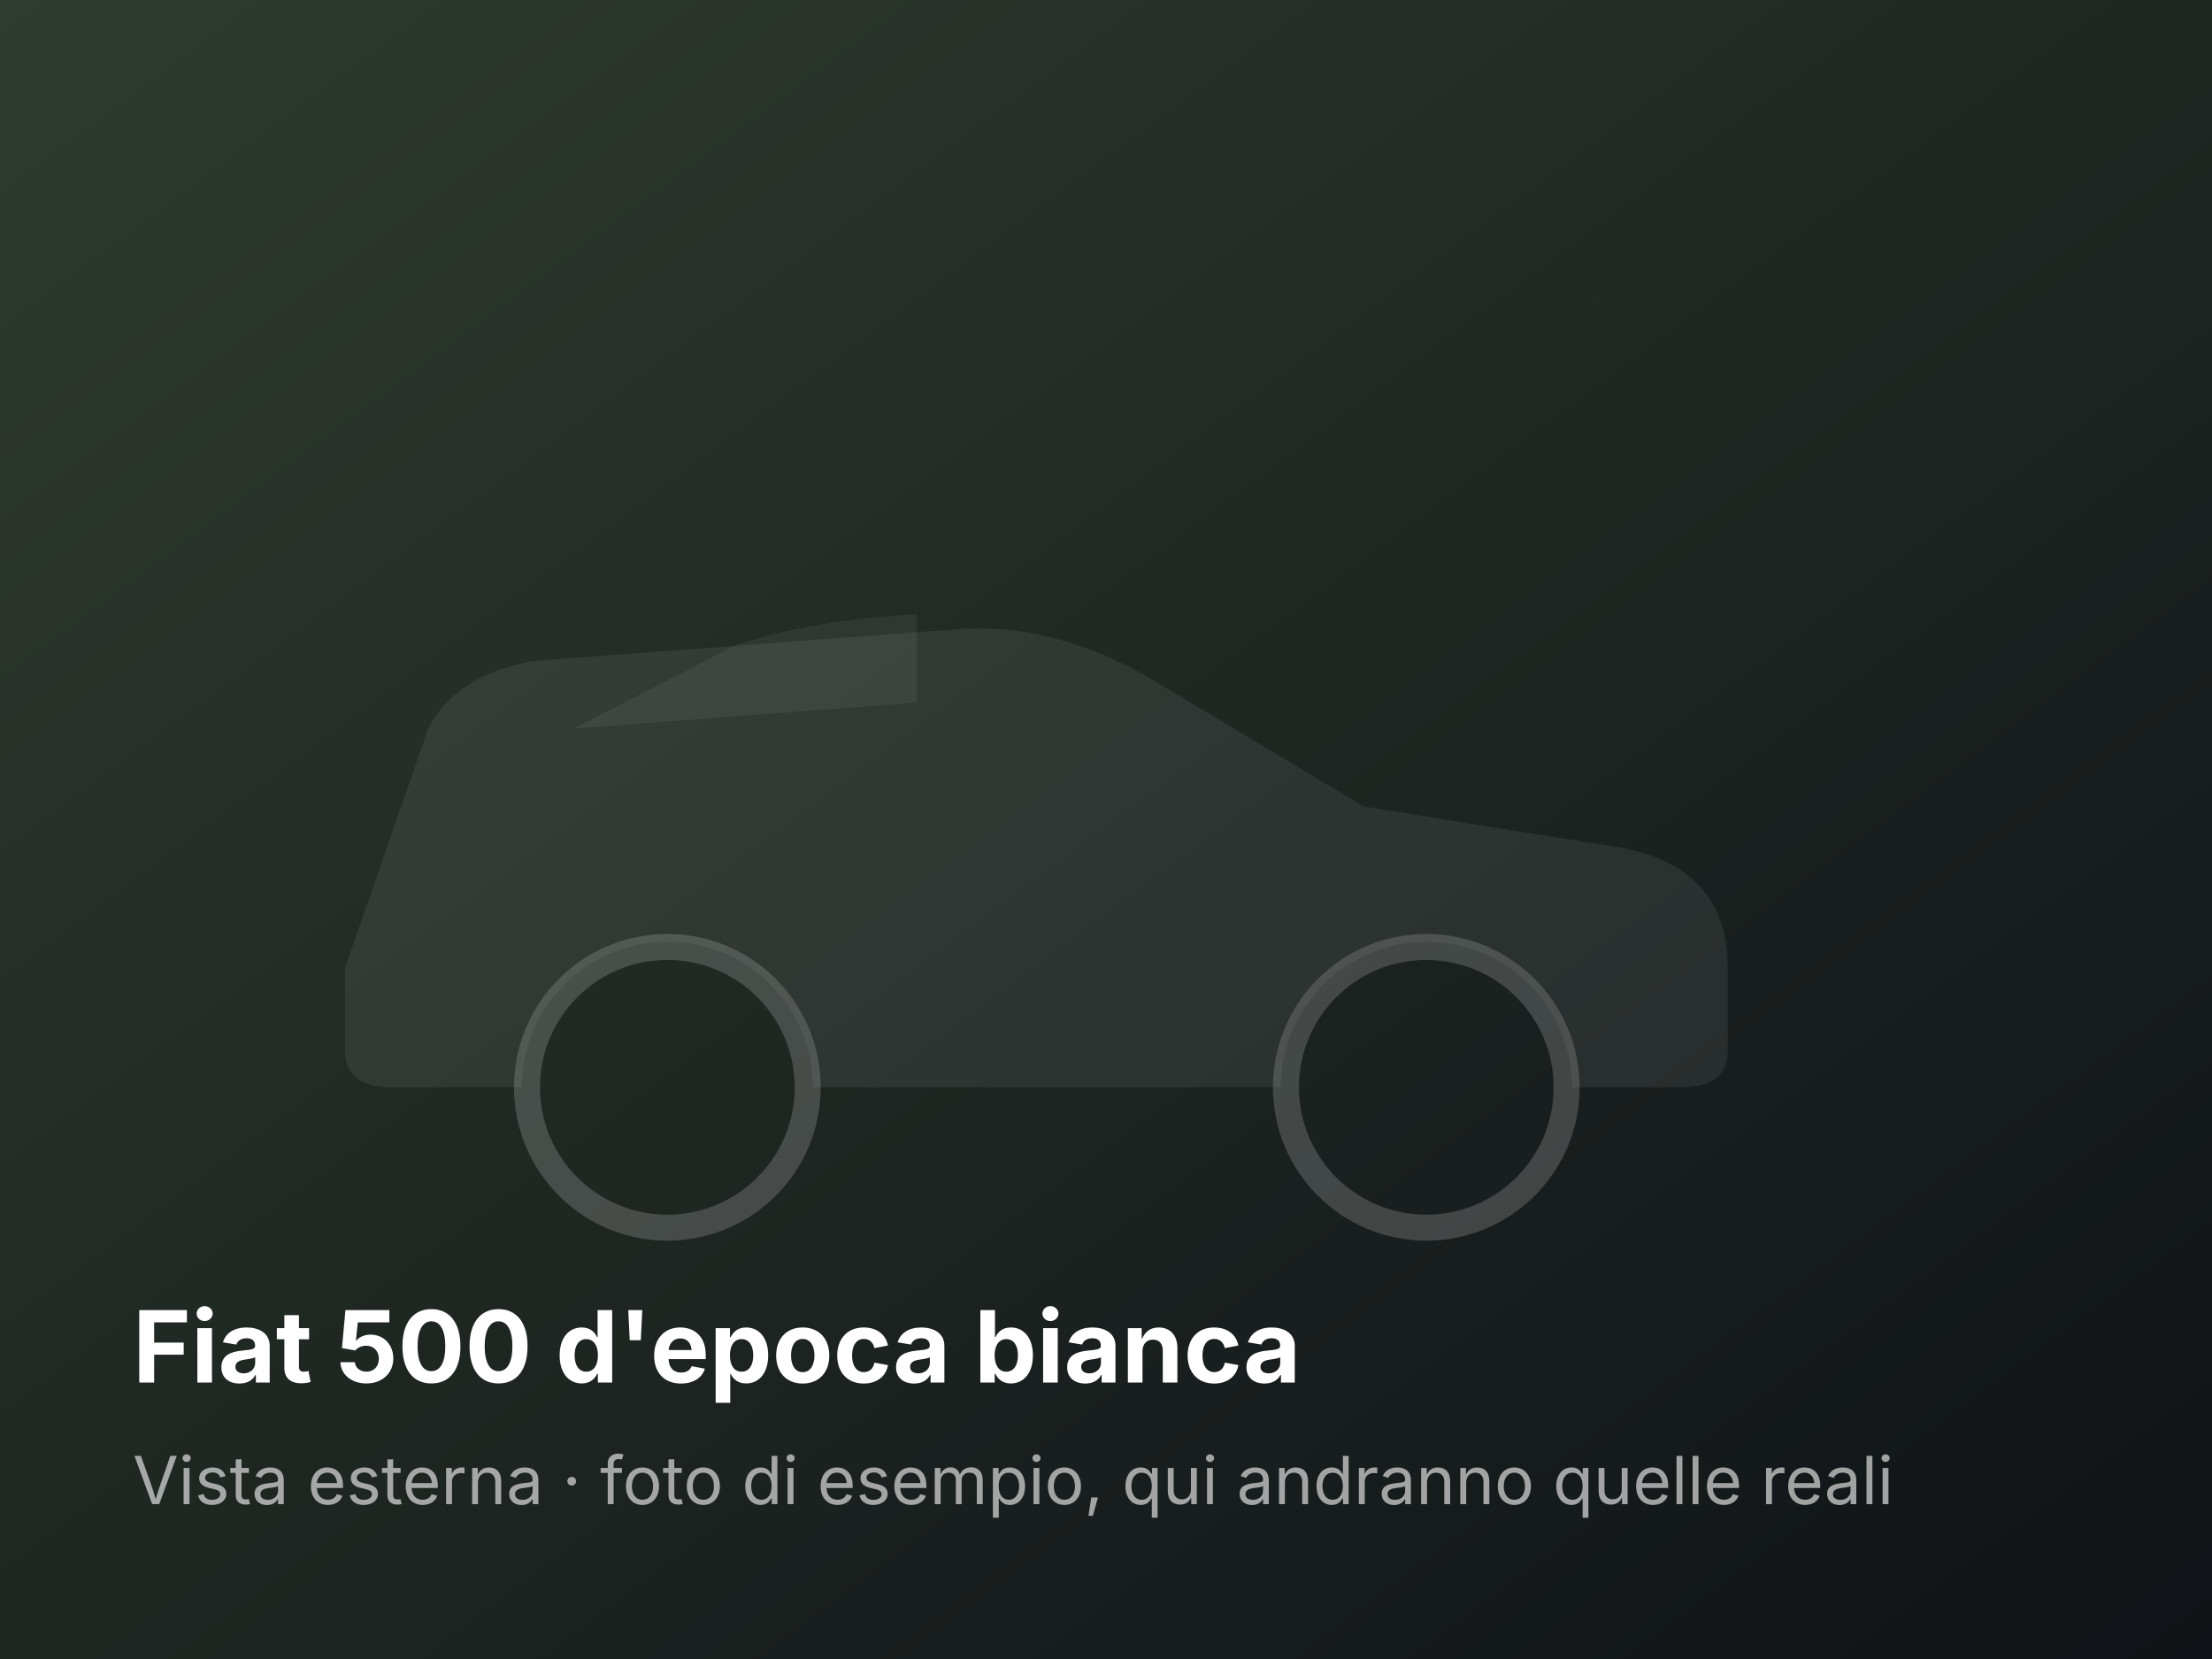
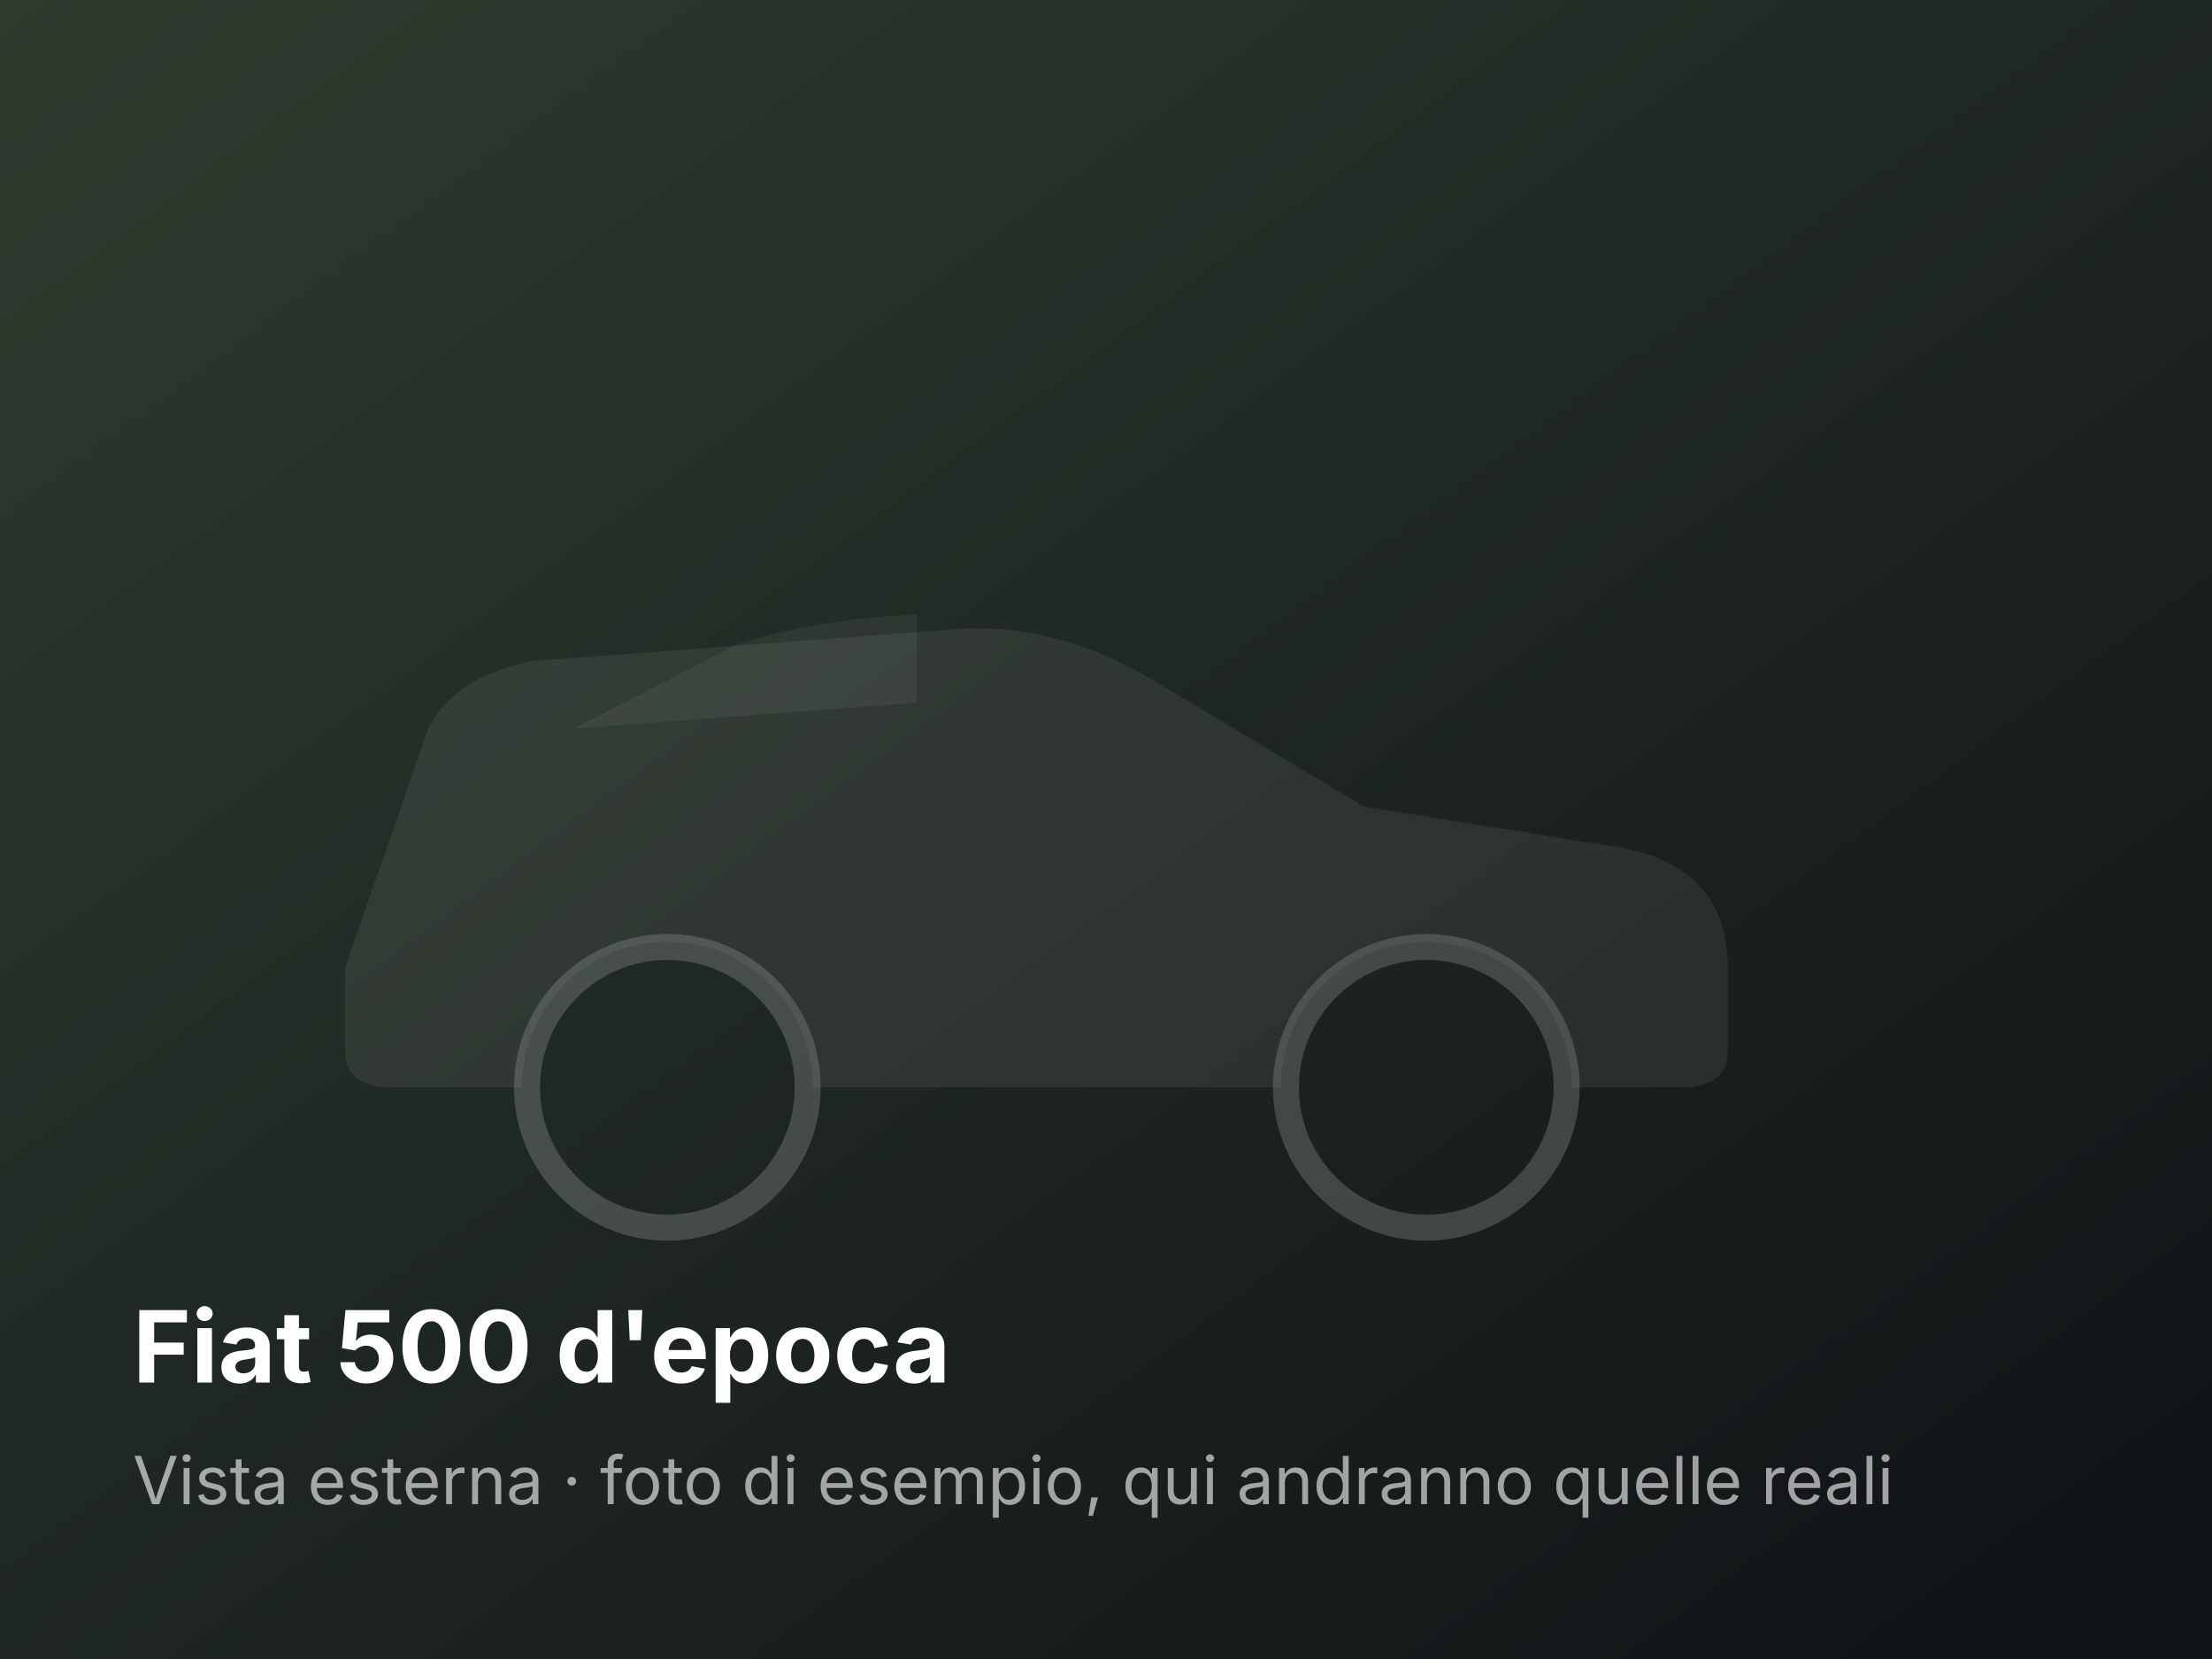
- <svg xmlns="http://www.w3.org/2000/svg" viewBox="0 0 400 300" width="800" height="600" role="img" aria-label="Fiat 500 d'epoca bianca — segnaposto">
+ <svg xmlns="http://www.w3.org/2000/svg" viewBox="0 0 400 300" width="800" height="600" role="img" aria-label="Fiat 500 d'epoca — segnaposto">
  <defs>
    <linearGradient id="g" x1="0" y1="0" x2="1" y2="1">
      <stop offset="0" stop-color="#2f3b2f" />
      <stop offset="1" stop-color="#0f1216" />
    </linearGradient>
  </defs>
  <rect width="400" height="300" fill="url(#g)" />
  <g transform="translate(6,34) scale(0.94)" opacity="0.5">
    <path d="M60,150 L76,104 Q81,94 96,91 L176,85 Q196,83 216,95 L256,119 L306,127 Q326,131 326,150 L326,166 Q326,173 317,173 L296,173 A28,28 0 0,0 240,173 L150,173 A28,28 0 0,0 94,173 L69,173 Q60,173 60,166 Z" fill="#ffffff" opacity="0.14" />
    <circle cx="122" cy="173" r="27" fill="none" stroke="#ffffff" stroke-opacity="0.35" stroke-width="5" />
    <circle cx="268" cy="173" r="27" fill="none" stroke="#ffffff" stroke-opacity="0.35" stroke-width="5" />
    <path d="M104,104 L170,99 L170,82 Q150,83 135,88 Z" fill="#ffffff" opacity="0.12" />
  </g>
-   <text x="24" y="250" fill="#ffffff" font-family="Archivo, Inter, sans-serif" font-size="18" font-weight="700">Fiat 500 d'epoca bianca</text>
+   <text x="24" y="250" fill="#ffffff" font-family="Archivo, Inter, sans-serif" font-size="18" font-weight="700">Fiat 500 d'epoca</text>
  <text x="24" y="272" fill="#ffffff" fill-opacity="0.6" font-family="Inter, sans-serif" font-size="12">Vista esterna · foto di esempio, qui andranno quelle reali</text>
</svg>
